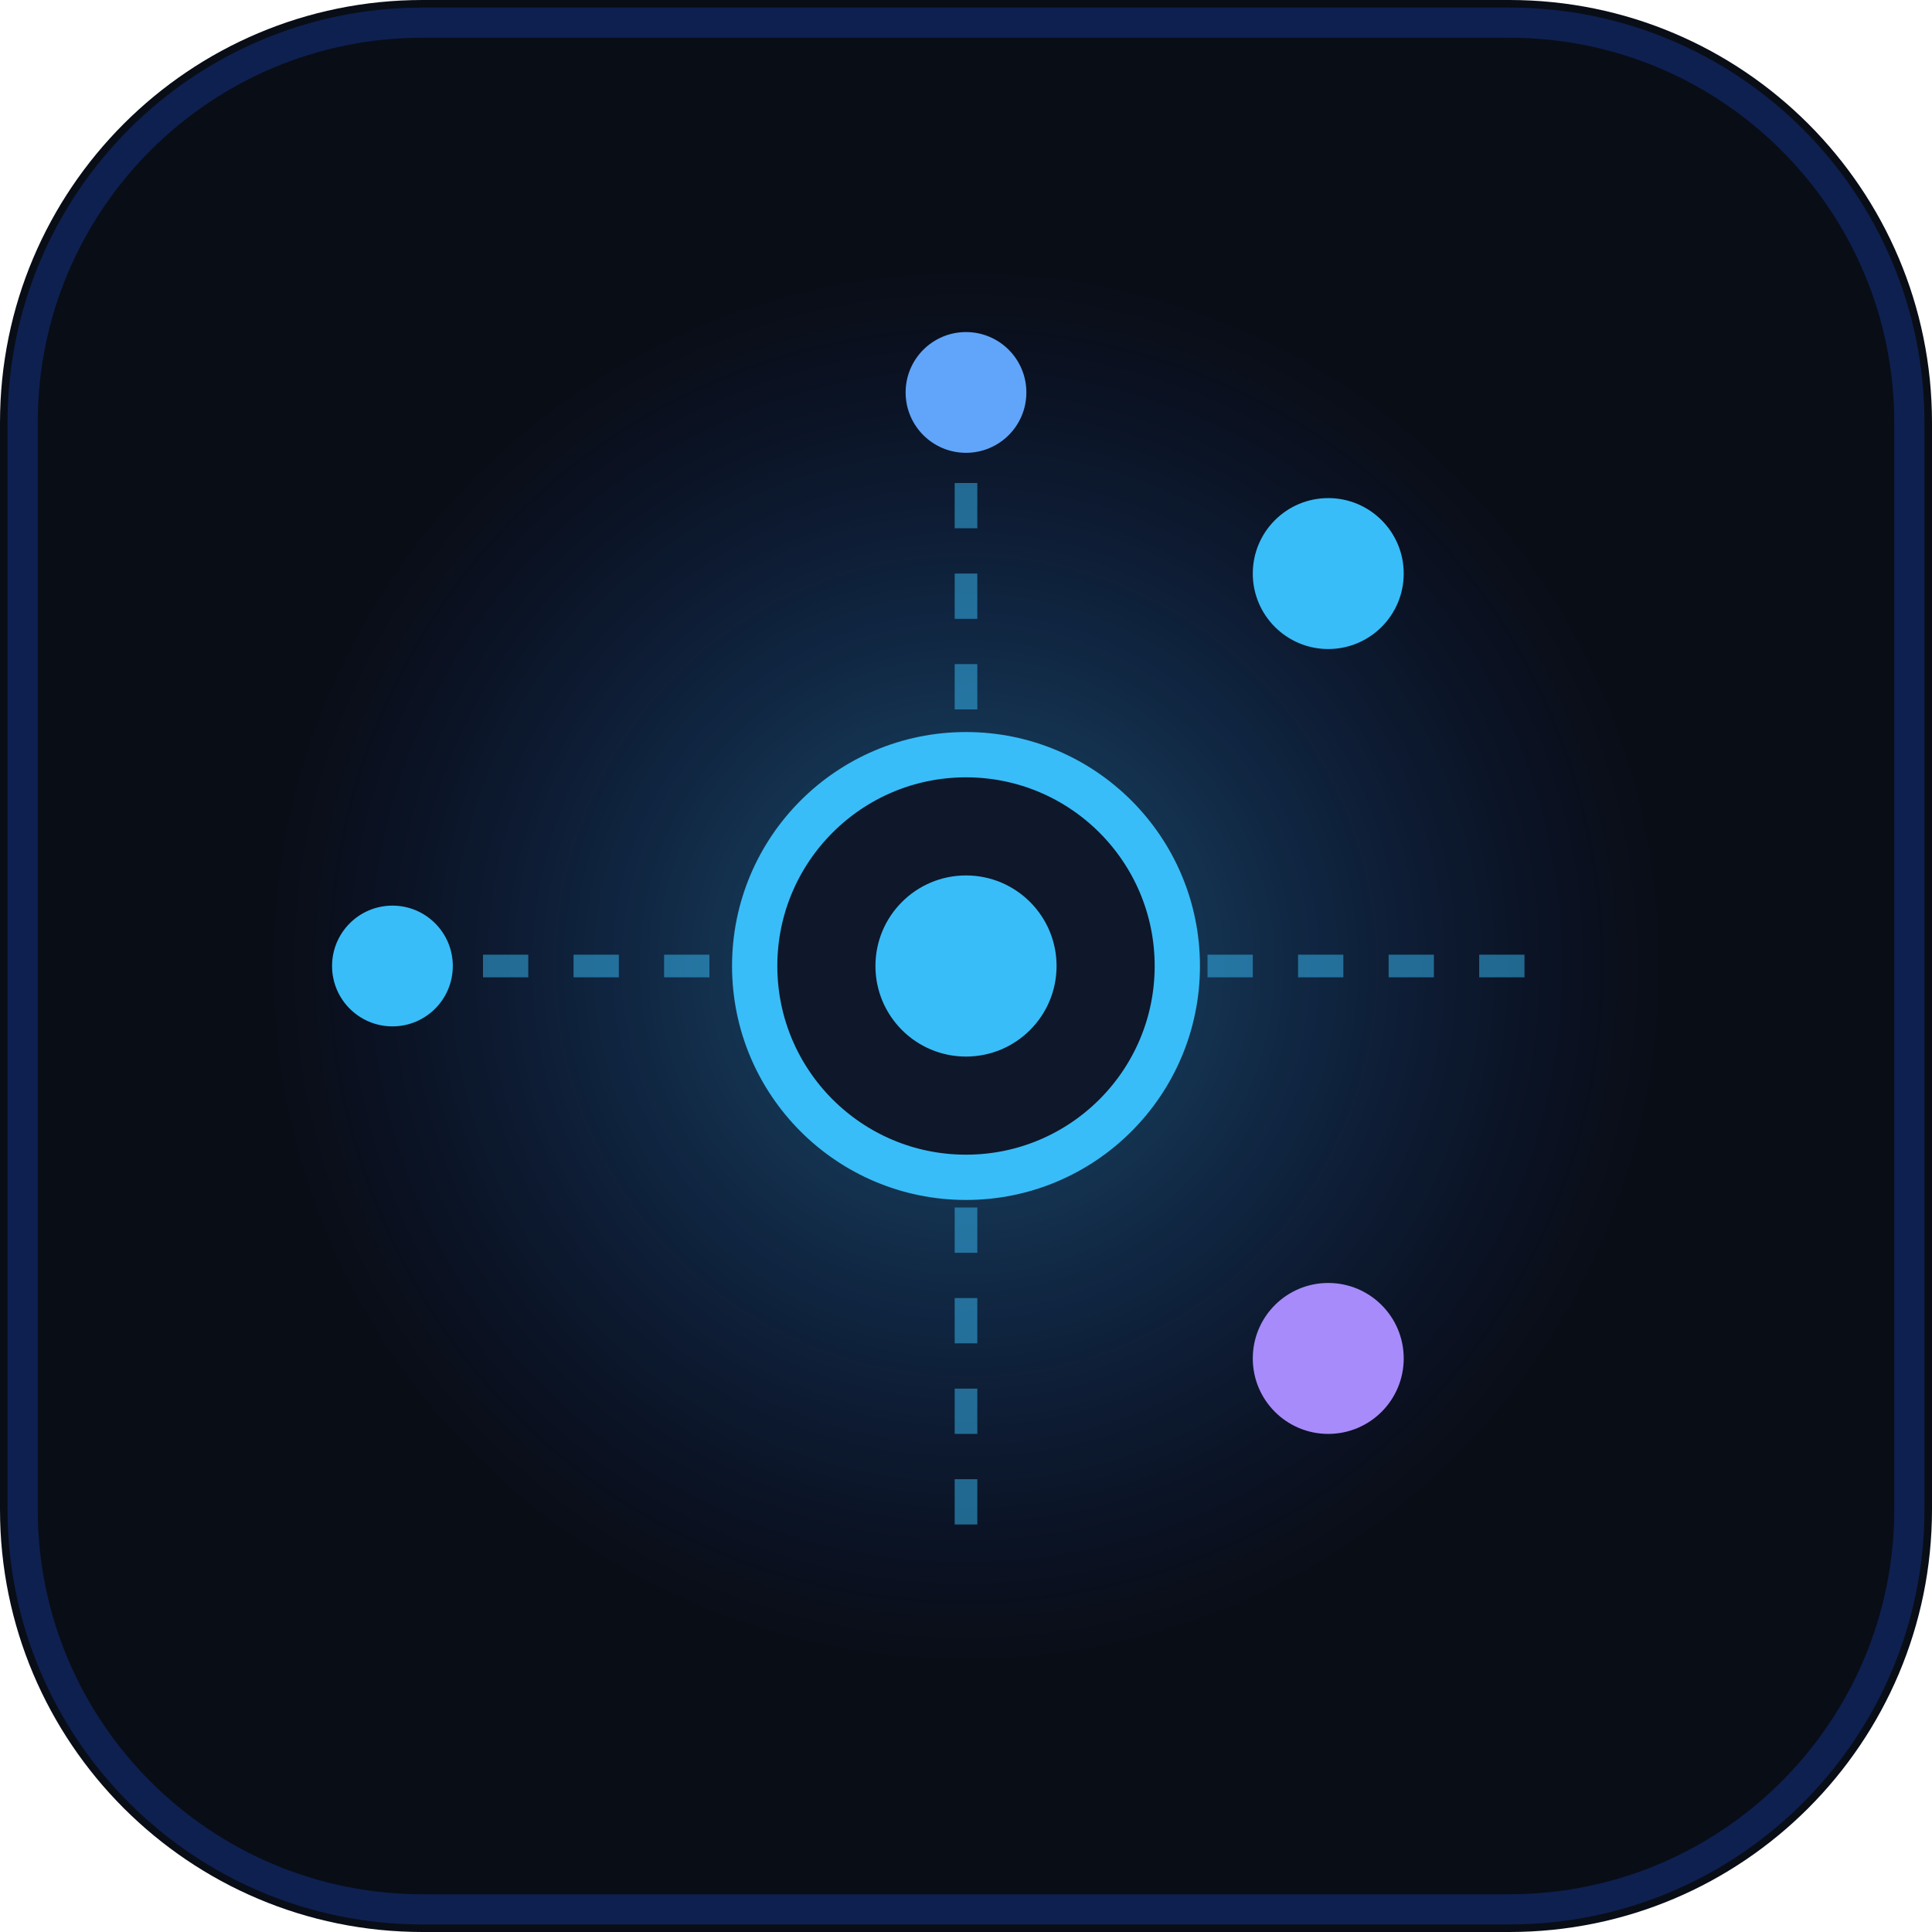
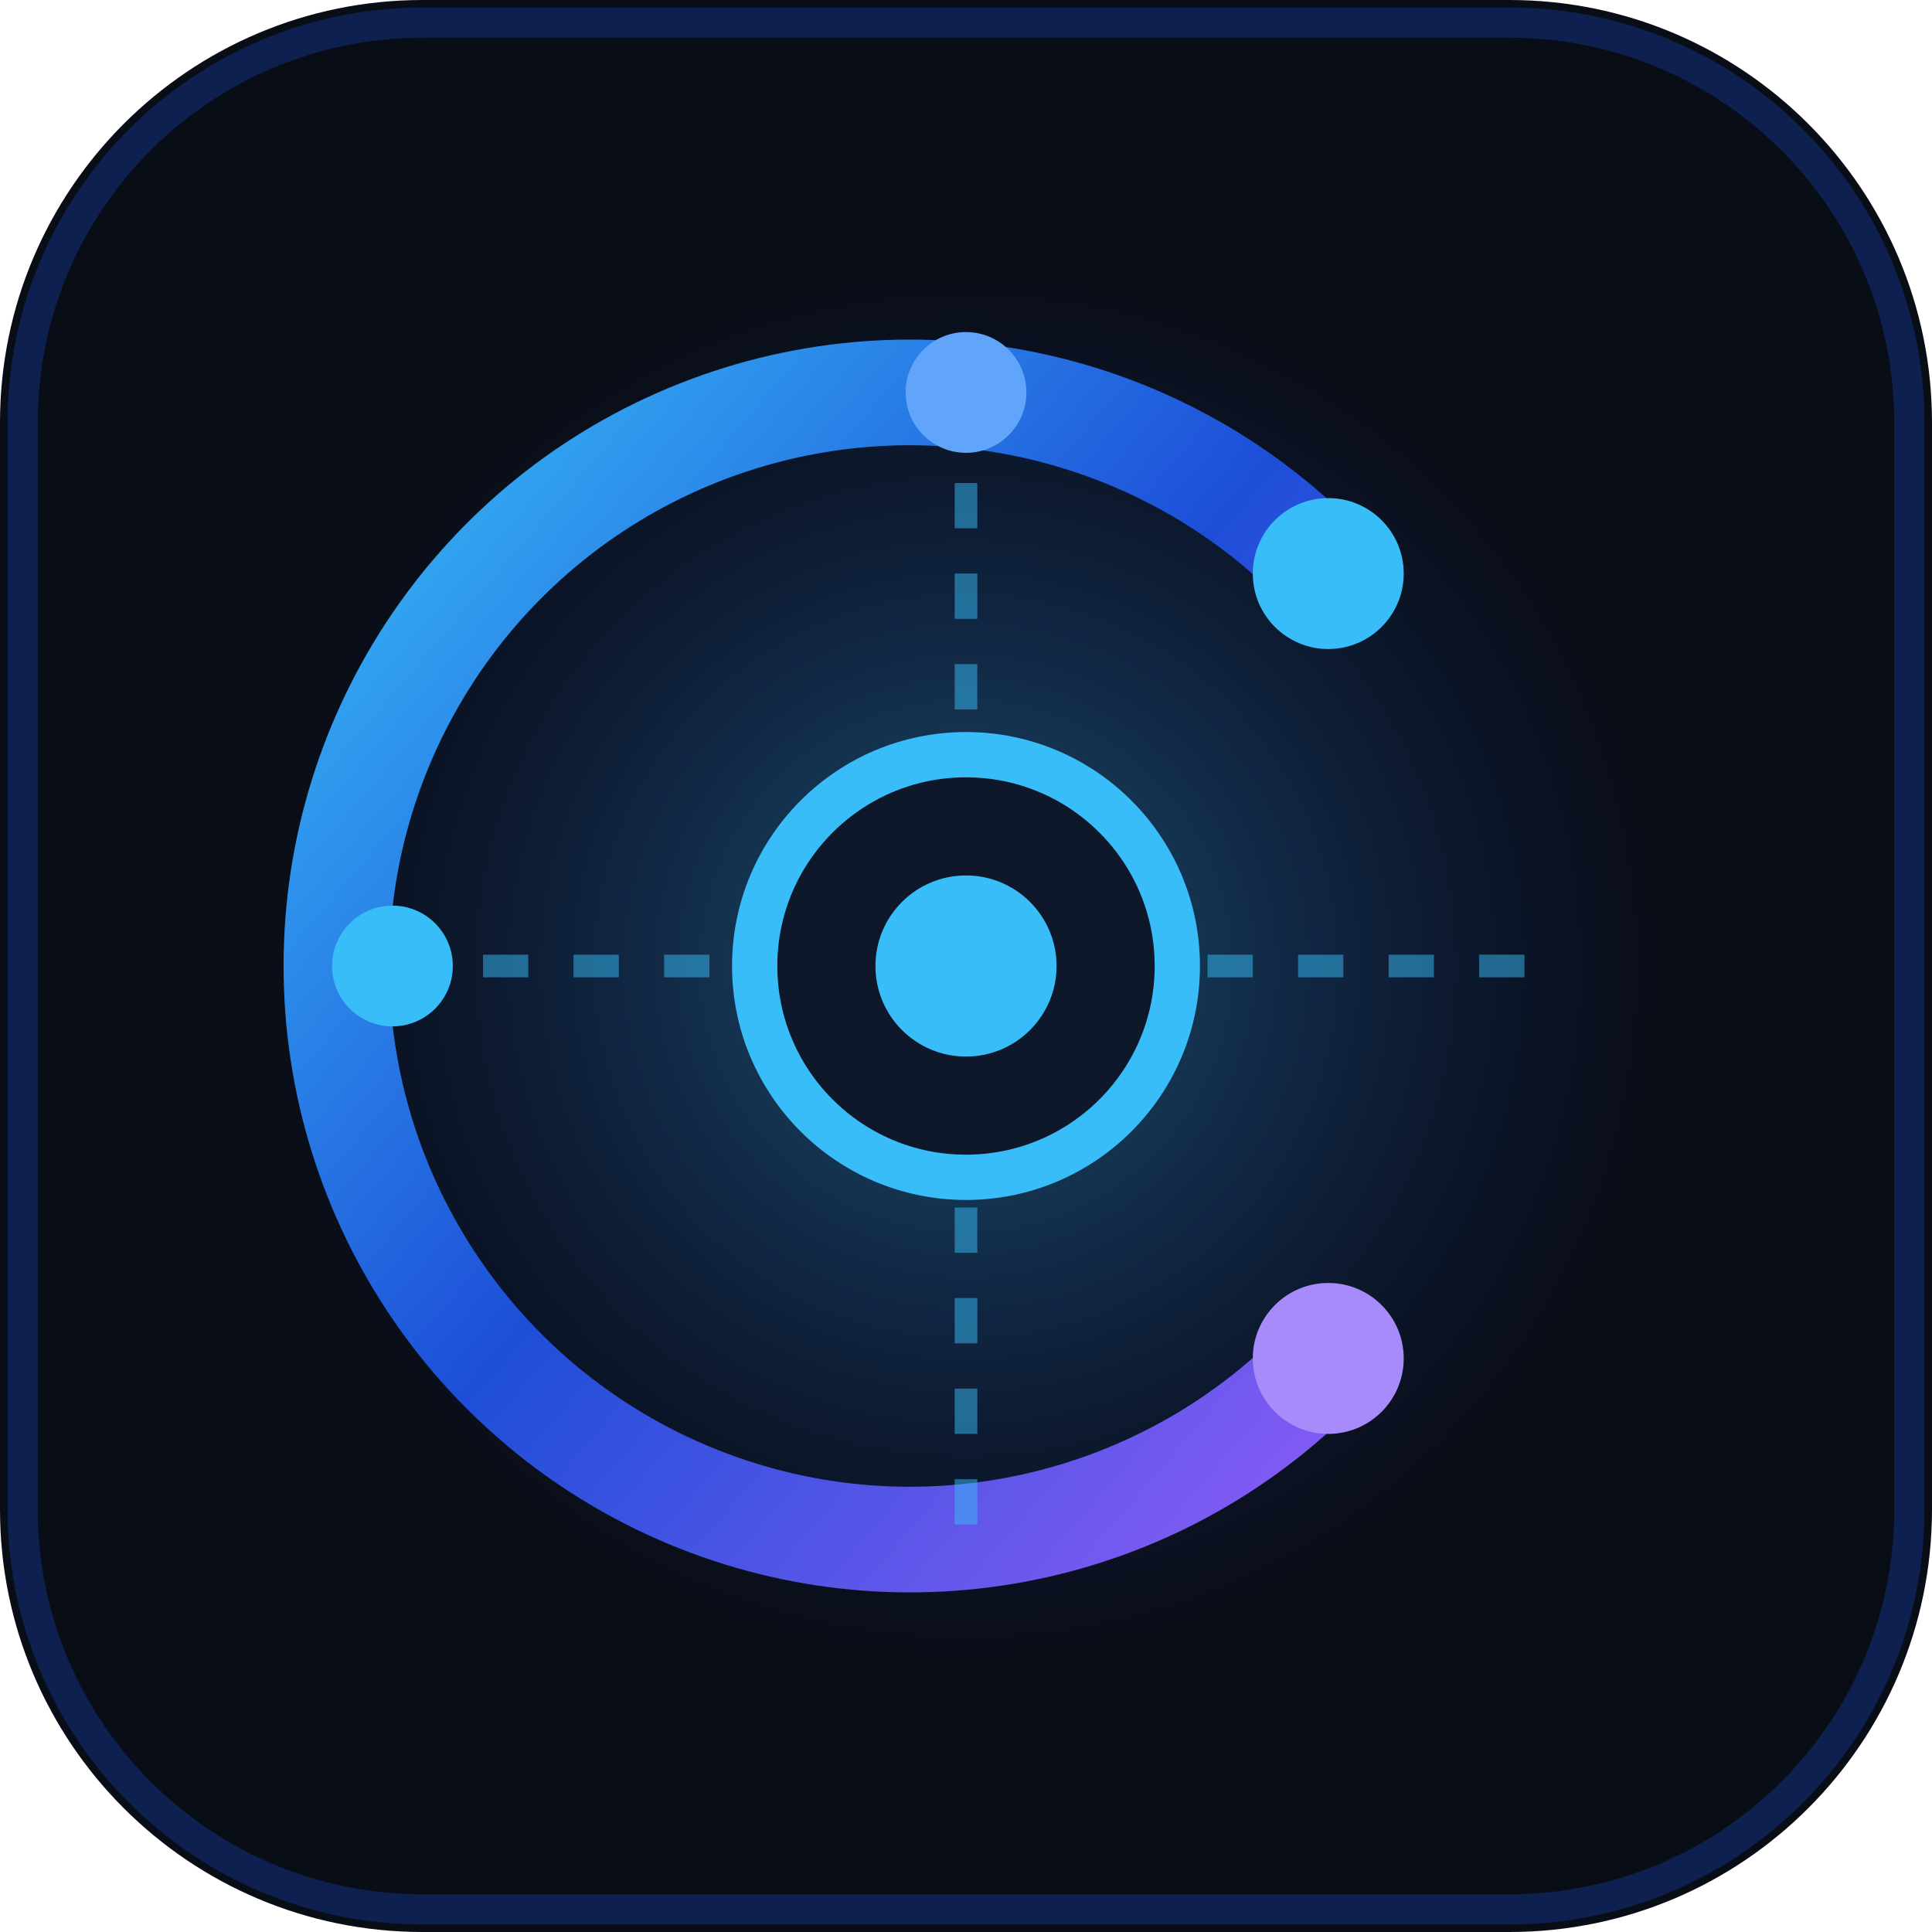
<svg xmlns="http://www.w3.org/2000/svg" viewBox="0 0 128 128" fill="none">
  <defs>
-     <linearGradient id="Signal Insight-grad" x1="0%" y1="0%" x2="100%" y2="100%">
+     <linearGradient id="signal-insight-grad" x1="0%" y1="0%" x2="100%" y2="100%">
      <stop offset="0%" stop-color="#38bdf8" />
      <stop offset="50%" stop-color="#1d4ed8" />
      <stop offset="100%" stop-color="#8b5cf6" />
    </linearGradient>
    <radialGradient id="beacon-glow" cx="50%" cy="50%" r="50%">
      <stop offset="0%" stop-color="#38bdf8" stop-opacity="0.4" />
      <stop offset="100%" stop-color="#1d4ed8" stop-opacity="0" />
    </radialGradient>
  </defs>
  <rect width="128" height="128" rx="28" fill="#090D16" />
  <rect x="1.5" y="1.5" width="125" height="125" rx="26.5" stroke="#1d4ed8" stroke-opacity="0.3" stroke-width="2" />
  <circle cx="64" cy="64" r="46" fill="url(#beacon-glow)" />
-   <path d="M 88 38 A 38 38 0 1 0 88 90" stroke="url(#Signal Insight-grad)" stroke-width="7" stroke-linecap="round" />
+   <path d="M 88 38 A 38 38 0 1 0 88 90" stroke="url(#signal-insight-grad)" stroke-width="7" stroke-linecap="round" />
  <line x1="26" y1="64" x2="102" y2="64" stroke="#38bdf8" stroke-width="1.5" stroke-dasharray="3 3" stroke-opacity="0.5" />
  <line x1="64" y1="26" x2="64" y2="102" stroke="#38bdf8" stroke-width="1.5" stroke-dasharray="3 3" stroke-opacity="0.5" />
  <circle cx="64" cy="64" r="14" fill="#0f172a" stroke="#38bdf8" stroke-width="3" />
  <circle cx="64" cy="64" r="6" fill="#38bdf8" />
  <circle cx="88" cy="38" r="5" fill="#38bdf8" />
  <circle cx="88" cy="90" r="5" fill="#a78bfa" />
  <circle cx="26" cy="64" r="4" fill="#38bdf8" />
  <circle cx="64" cy="26" r="4" fill="#60a5fa" />
</svg>
